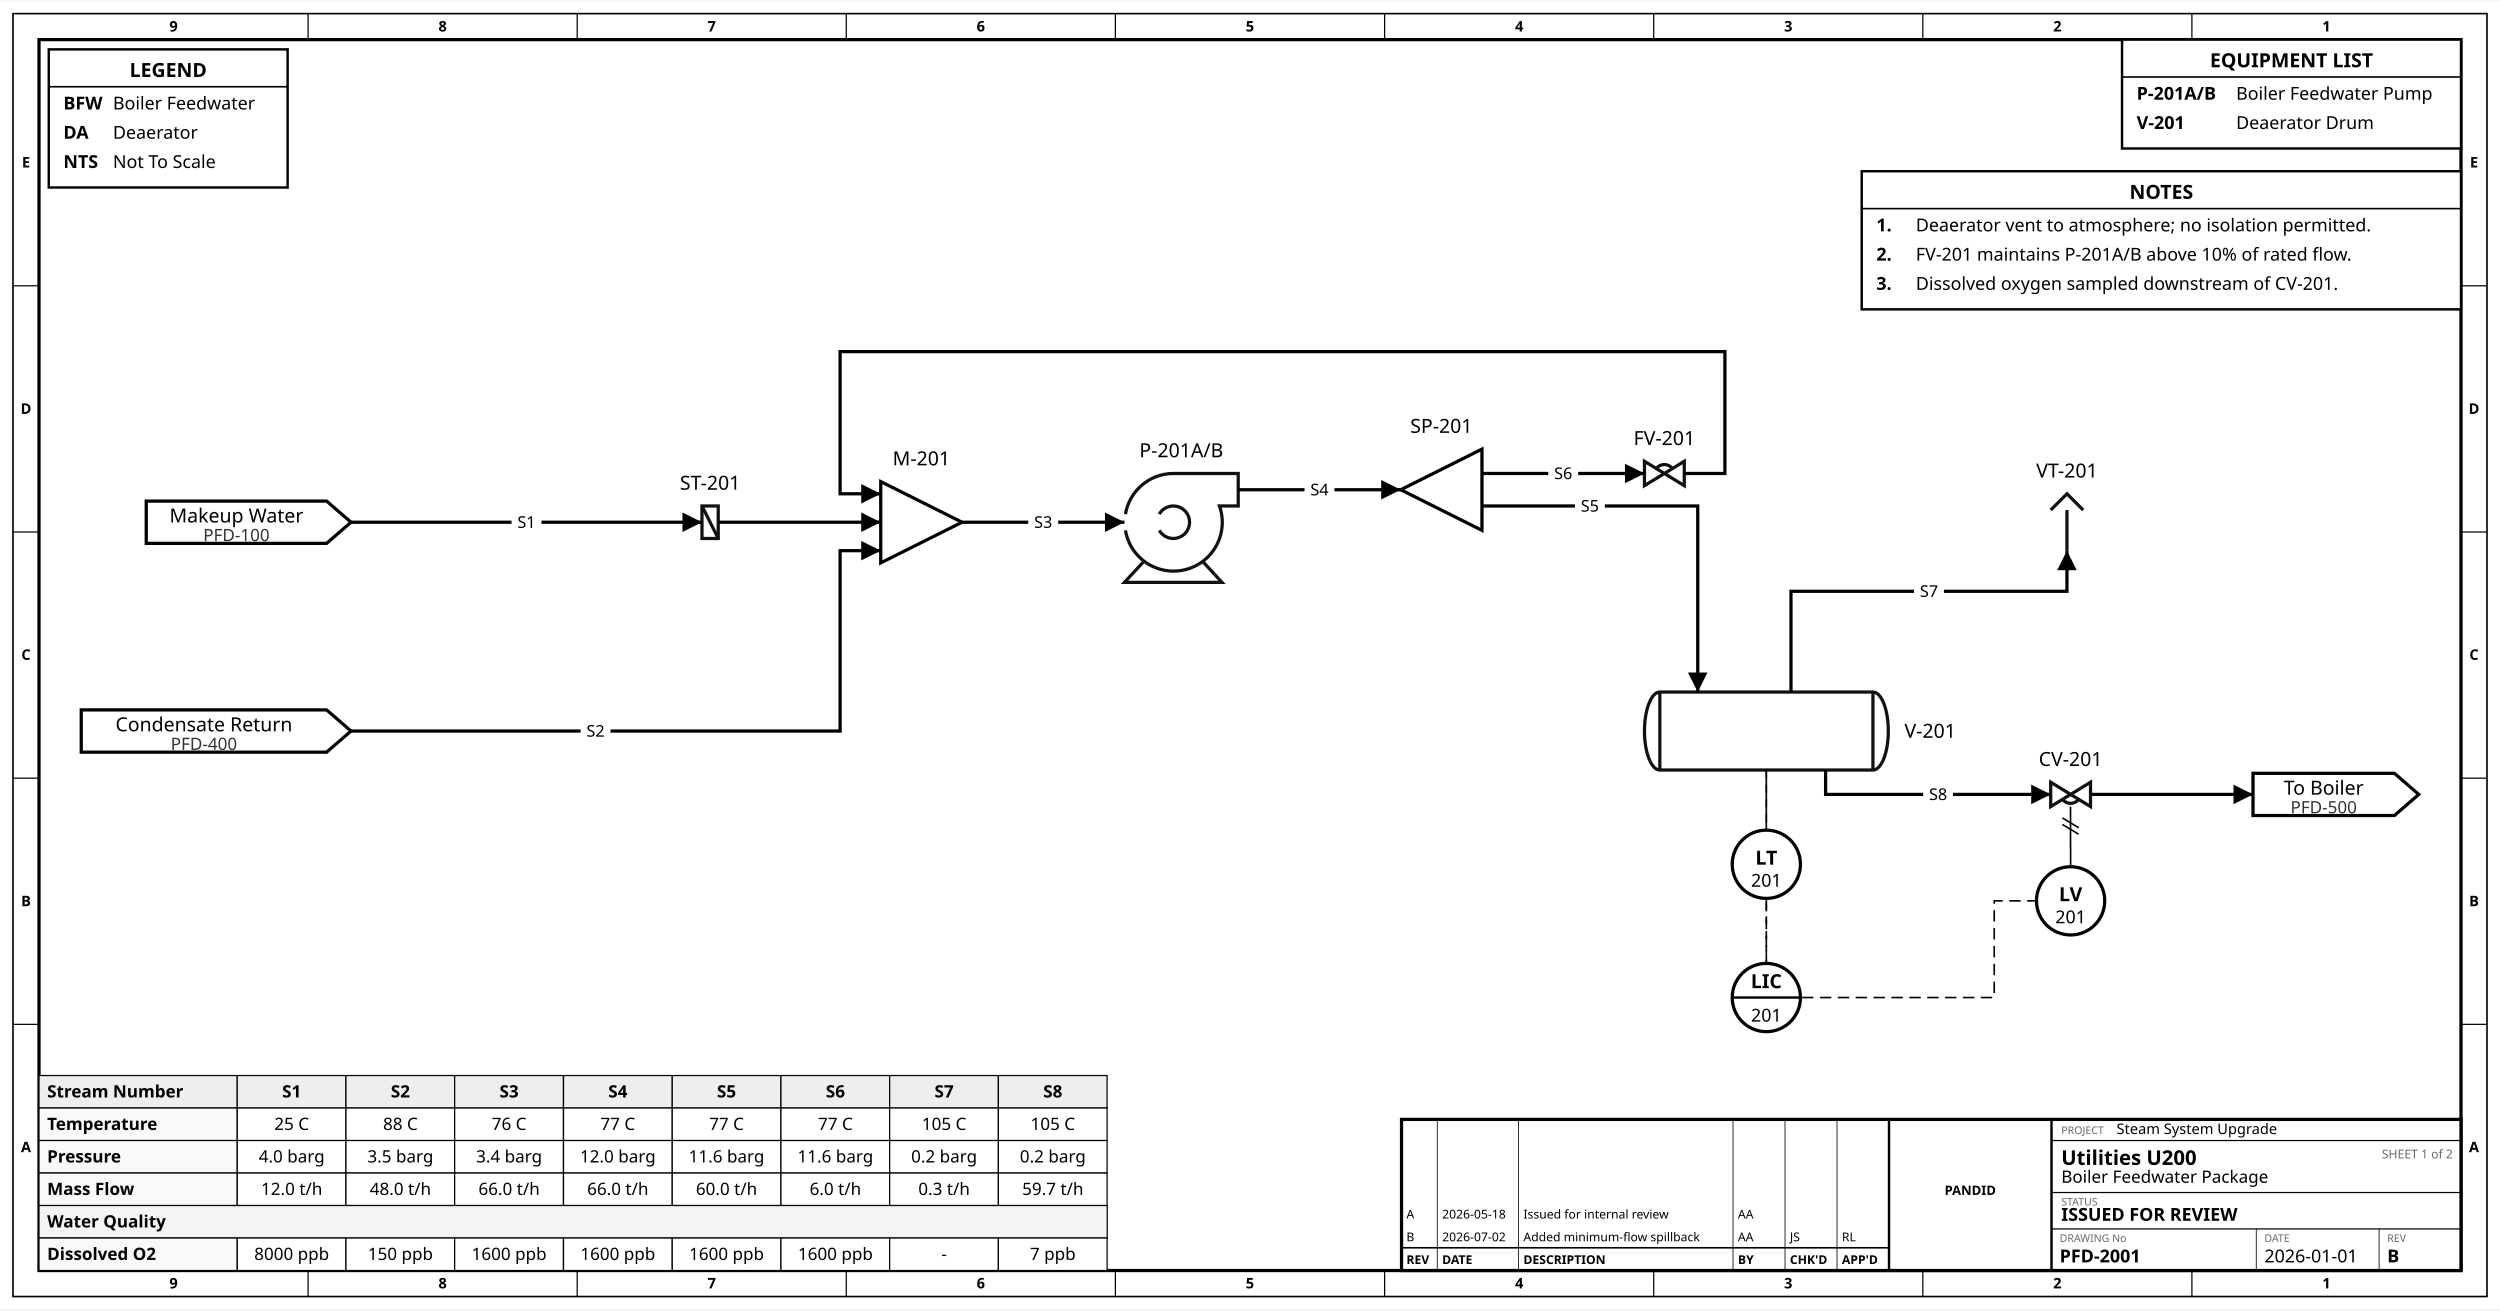
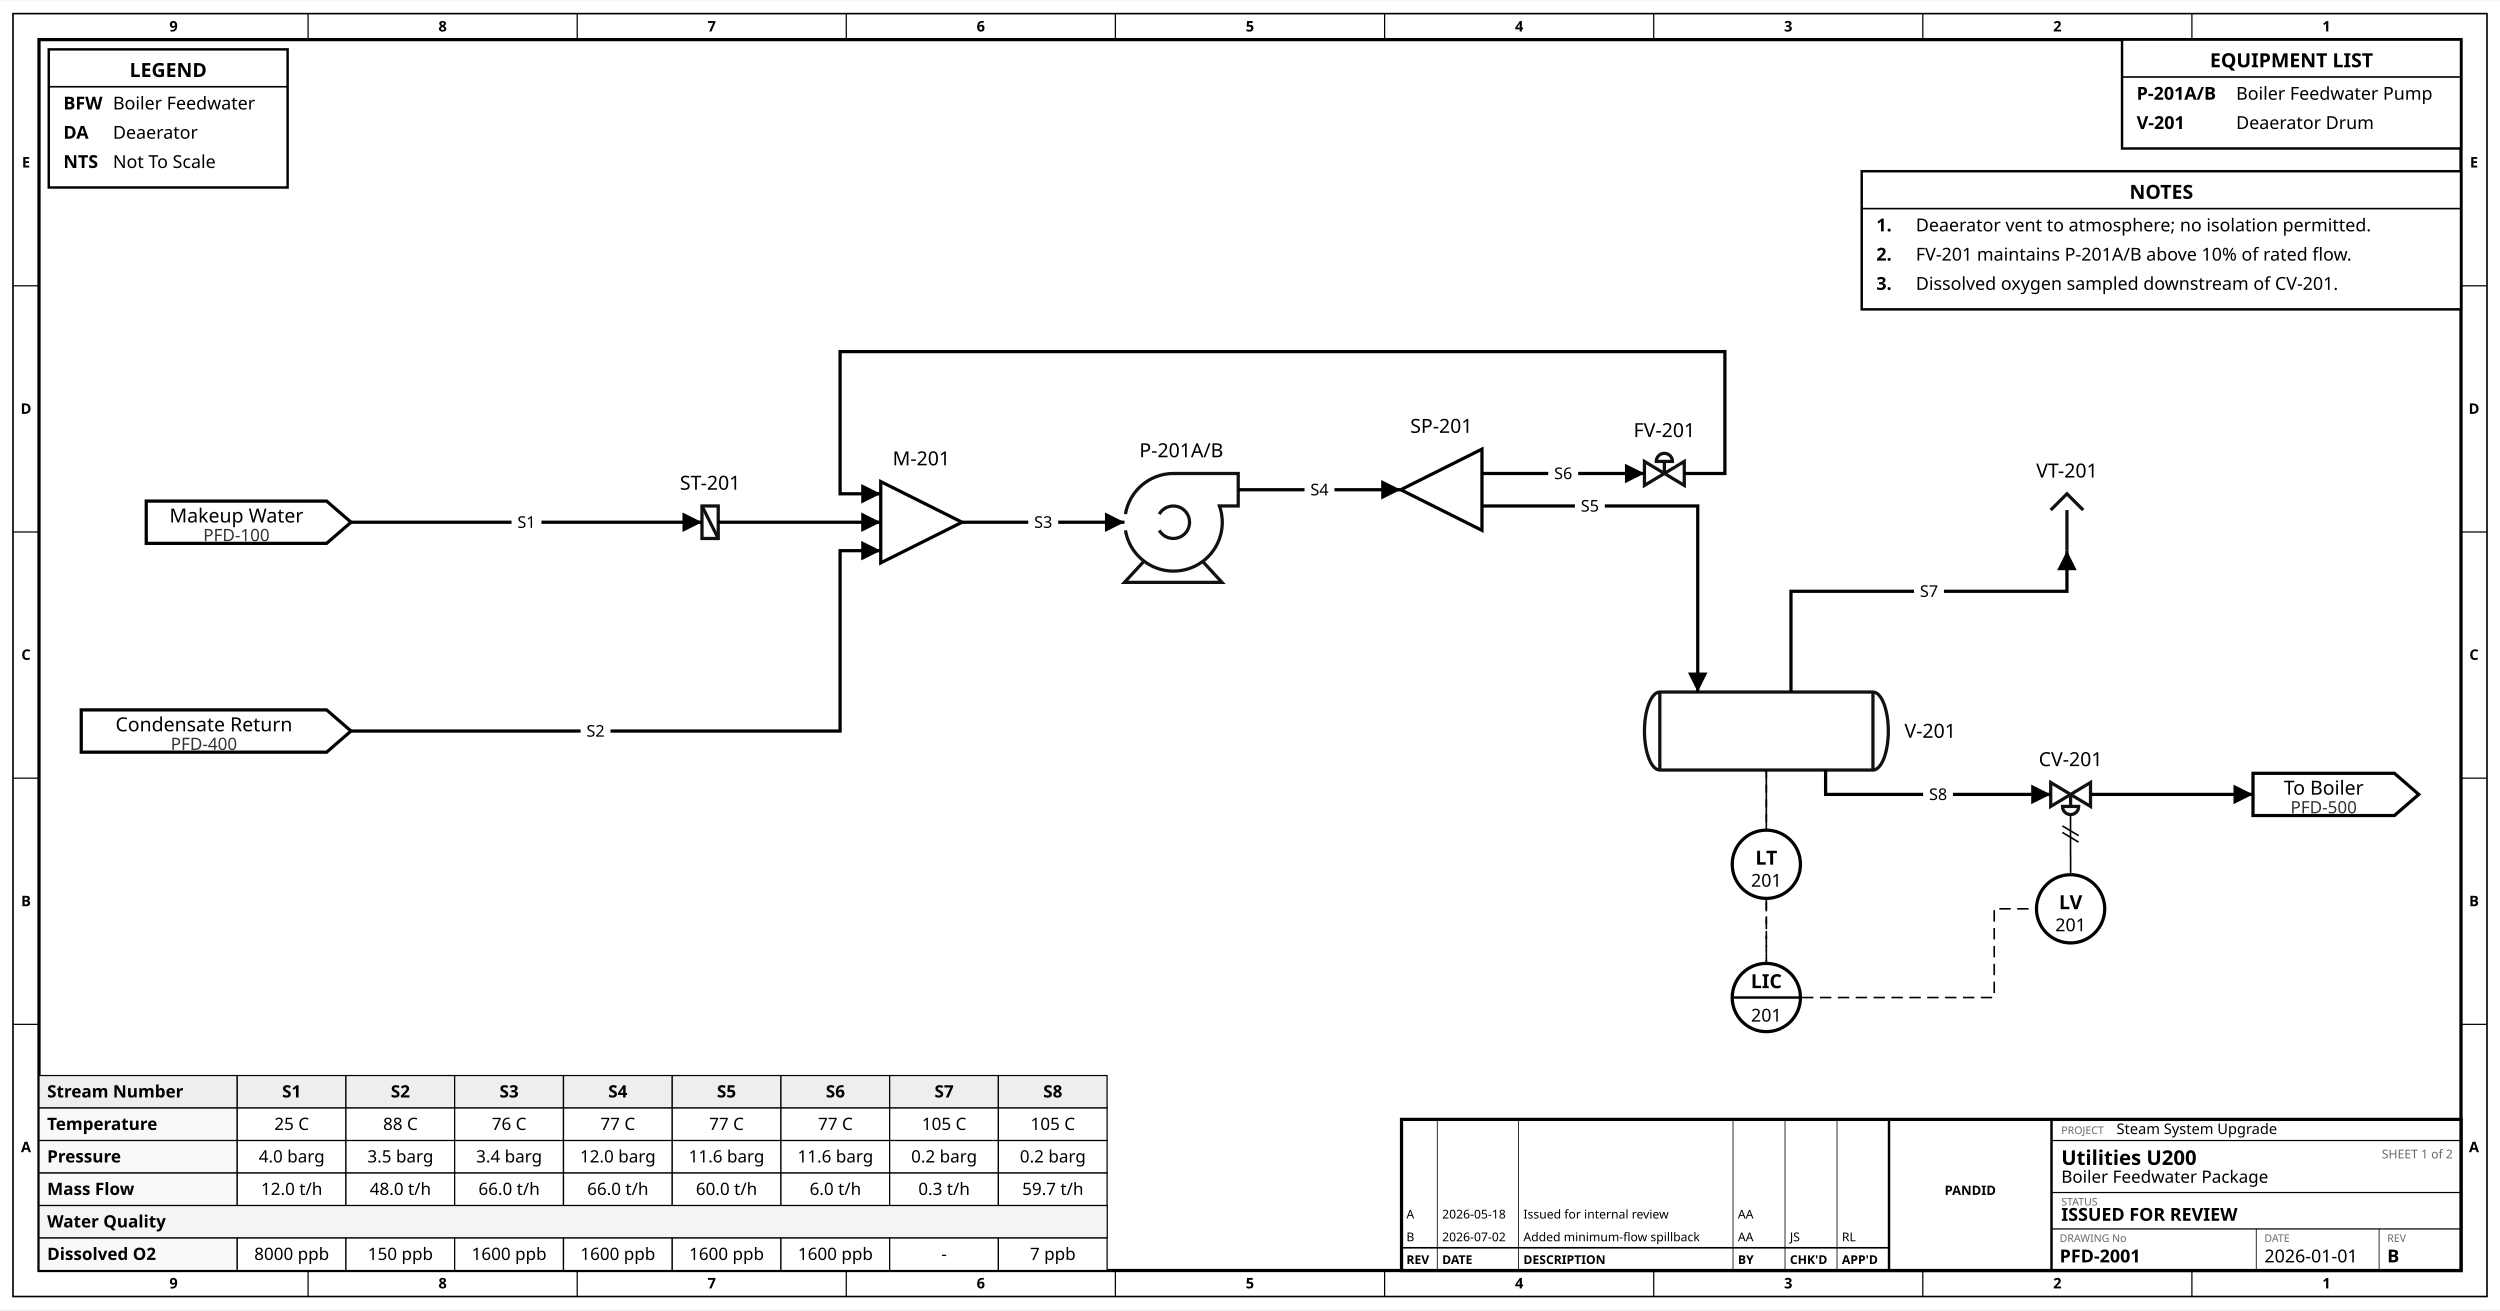
<svg xmlns="http://www.w3.org/2000/svg" width="1538" height="806" viewBox="-116.0 602.5 1538.5 805.5">
  <rect x="-116.0" y="602.5" width="1538.5" height="805.5" fill="white" />
  <rect x="-108.0" y="610.5" width="1522.5" height="789.5" fill="none" stroke="black" stroke-width="1" />
  <rect x="-92.0" y="626.5" width="1490.5" height="757.5" fill="none" stroke="black" stroke-width="2" />
  <text x="-9.2" y="621.5" font-family="sans-serif" font-size="9.0" text-anchor="middle" font-weight="bold" fill="black">9</text>
  <text x="-9.2" y="1395.0" font-family="sans-serif" font-size="9.0" text-anchor="middle" font-weight="bold" fill="black">9</text>
  <line x1="73.6" y1="610.5" x2="73.6" y2="626.5" stroke="black" stroke-width="0.75" />
  <line x1="73.6" y1="1384.0" x2="73.6" y2="1400.0" stroke="black" stroke-width="0.75" />
  <text x="156.4" y="621.5" font-family="sans-serif" font-size="9.0" text-anchor="middle" font-weight="bold" fill="black">8</text>
  <text x="156.4" y="1395.0" font-family="sans-serif" font-size="9.0" text-anchor="middle" font-weight="bold" fill="black">8</text>
  <line x1="239.2" y1="610.5" x2="239.2" y2="626.5" stroke="black" stroke-width="0.75" />
  <line x1="239.2" y1="1384.0" x2="239.2" y2="1400.0" stroke="black" stroke-width="0.75" />
  <text x="322.0" y="621.5" font-family="sans-serif" font-size="9.0" text-anchor="middle" font-weight="bold" fill="black">7</text>
  <text x="322.0" y="1395.0" font-family="sans-serif" font-size="9.0" text-anchor="middle" font-weight="bold" fill="black">7</text>
  <line x1="404.8" y1="610.5" x2="404.8" y2="626.5" stroke="black" stroke-width="0.75" />
  <line x1="404.8" y1="1384.0" x2="404.8" y2="1400.0" stroke="black" stroke-width="0.75" />
  <text x="487.6" y="621.5" font-family="sans-serif" font-size="9.0" text-anchor="middle" font-weight="bold" fill="black">6</text>
  <text x="487.6" y="1395.0" font-family="sans-serif" font-size="9.0" text-anchor="middle" font-weight="bold" fill="black">6</text>
  <line x1="570.4" y1="610.5" x2="570.4" y2="626.5" stroke="black" stroke-width="0.75" />
  <line x1="570.4" y1="1384.0" x2="570.4" y2="1400.0" stroke="black" stroke-width="0.75" />
  <text x="653.2" y="621.5" font-family="sans-serif" font-size="9.0" text-anchor="middle" font-weight="bold" fill="black">5</text>
  <text x="653.2" y="1395.0" font-family="sans-serif" font-size="9.0" text-anchor="middle" font-weight="bold" fill="black">5</text>
  <line x1="736.1" y1="610.5" x2="736.1" y2="626.5" stroke="black" stroke-width="0.75" />
  <line x1="736.1" y1="1384.0" x2="736.1" y2="1400.0" stroke="black" stroke-width="0.75" />
  <text x="818.9" y="621.5" font-family="sans-serif" font-size="9.0" text-anchor="middle" font-weight="bold" fill="black">4</text>
  <text x="818.9" y="1395.0" font-family="sans-serif" font-size="9.0" text-anchor="middle" font-weight="bold" fill="black">4</text>
  <line x1="901.7" y1="610.5" x2="901.7" y2="626.5" stroke="black" stroke-width="0.75" />
  <line x1="901.7" y1="1384.0" x2="901.7" y2="1400.0" stroke="black" stroke-width="0.75" />
  <text x="984.5" y="621.5" font-family="sans-serif" font-size="9.0" text-anchor="middle" font-weight="bold" fill="black">3</text>
  <text x="984.5" y="1395.0" font-family="sans-serif" font-size="9.0" text-anchor="middle" font-weight="bold" fill="black">3</text>
  <line x1="1067.3" y1="610.5" x2="1067.3" y2="626.5" stroke="black" stroke-width="0.75" />
  <line x1="1067.3" y1="1384.0" x2="1067.3" y2="1400.0" stroke="black" stroke-width="0.75" />
  <text x="1150.1" y="621.5" font-family="sans-serif" font-size="9.0" text-anchor="middle" font-weight="bold" fill="black">2</text>
  <text x="1150.1" y="1395.0" font-family="sans-serif" font-size="9.0" text-anchor="middle" font-weight="bold" fill="black">2</text>
  <line x1="1232.9" y1="610.5" x2="1232.9" y2="626.5" stroke="black" stroke-width="0.75" />
  <line x1="1232.9" y1="1384.0" x2="1232.9" y2="1400.0" stroke="black" stroke-width="0.75" />
  <text x="1315.7" y="621.5" font-family="sans-serif" font-size="9.0" text-anchor="middle" font-weight="bold" fill="black">1</text>
  <text x="1315.7" y="1395.0" font-family="sans-serif" font-size="9.0" text-anchor="middle" font-weight="bold" fill="black">1</text>
  <text x="-100.0" y="705.2" font-family="sans-serif" font-size="9.0" text-anchor="middle" font-weight="bold" fill="black">E</text>
  <text x="1406.5" y="705.2" font-family="sans-serif" font-size="9.0" text-anchor="middle" font-weight="bold" fill="black">E</text>
  <line x1="-108.0" y1="778.0" x2="-92.0" y2="778.0" stroke="black" stroke-width="0.75" />
  <line x1="1398.5" y1="778.0" x2="1414.5" y2="778.0" stroke="black" stroke-width="0.75" />
  <text x="-100.0" y="856.8" font-family="sans-serif" font-size="9.0" text-anchor="middle" font-weight="bold" fill="black">D</text>
  <text x="1406.5" y="856.8" font-family="sans-serif" font-size="9.0" text-anchor="middle" font-weight="bold" fill="black">D</text>
  <line x1="-108.0" y1="929.5" x2="-92.0" y2="929.5" stroke="black" stroke-width="0.75" />
  <line x1="1398.5" y1="929.5" x2="1414.5" y2="929.5" stroke="black" stroke-width="0.75" />
  <text x="-100.0" y="1008.2" font-family="sans-serif" font-size="9.0" text-anchor="middle" font-weight="bold" fill="black">C</text>
  <text x="1406.5" y="1008.2" font-family="sans-serif" font-size="9.0" text-anchor="middle" font-weight="bold" fill="black">C</text>
  <line x1="-108.0" y1="1081.0" x2="-92.0" y2="1081.0" stroke="black" stroke-width="0.75" />
  <line x1="1398.5" y1="1081.0" x2="1414.5" y2="1081.0" stroke="black" stroke-width="0.75" />
  <text x="-100.0" y="1159.8" font-family="sans-serif" font-size="9.0" text-anchor="middle" font-weight="bold" fill="black">B</text>
  <text x="1406.5" y="1159.8" font-family="sans-serif" font-size="9.0" text-anchor="middle" font-weight="bold" fill="black">B</text>
  <line x1="-108.0" y1="1232.5" x2="-92.0" y2="1232.5" stroke="black" stroke-width="0.75" />
  <line x1="1398.5" y1="1232.5" x2="1414.5" y2="1232.5" stroke="black" stroke-width="0.75" />
  <text x="-100.0" y="1311.2" font-family="sans-serif" font-size="9.0" text-anchor="middle" font-weight="bold" fill="black">A</text>
  <text x="1406.5" y="1311.2" font-family="sans-serif" font-size="9.0" text-anchor="middle" font-weight="bold" fill="black">A</text>
  <rect x="-86.0" y="632.5" width="147.0" height="85.0" fill="white" stroke="black" stroke-width="1.5" />
  <text x="-12.5" y="649.5" font-family="sans-serif" font-size="12.0" text-anchor="middle" font-weight="bold" fill="black">LEGEND</text>
  <line x1="-86.0" y1="655.5" x2="61.0" y2="655.5" stroke="black" stroke-width="1" />
  <text x="-77.0" y="669.5" font-family="sans-serif" font-size="11.0" text-anchor="start" font-weight="bold" fill="black">BFW</text>
  <text x="-46.5" y="669.5" font-family="sans-serif" font-size="11.0" text-anchor="start" fill="black">Boiler Feedwater</text>
  <text x="-77.0" y="687.5" font-family="sans-serif" font-size="11.0" text-anchor="start" font-weight="bold" fill="black">DA</text>
  <text x="-46.5" y="687.5" font-family="sans-serif" font-size="11.0" text-anchor="start" fill="black">Deaerator</text>
  <text x="-77.0" y="705.5" font-family="sans-serif" font-size="11.0" text-anchor="start" font-weight="bold" fill="black">NTS</text>
  <text x="-46.5" y="705.5" font-family="sans-serif" font-size="11.0" text-anchor="start" fill="black">Not To Scale</text>
  <rect x="1189.9" y="626.5" width="208.6" height="67.0" fill="white" stroke="black" stroke-width="1.5" />
  <text x="1294.2" y="643.5" font-family="sans-serif" font-size="12.0" text-anchor="middle" font-weight="bold" fill="black">EQUIPMENT LIST</text>
  <line x1="1189.9" y1="649.5" x2="1398.5" y2="649.5" stroke="black" stroke-width="1" />
  <text x="1198.9" y="663.5" font-family="sans-serif" font-size="11.0" text-anchor="start" font-weight="bold" fill="black">P-201A/B</text>
  <text x="1260.1" y="663.5" font-family="sans-serif" font-size="11.0" text-anchor="start" fill="black">Boiler Feedwater Pump</text>
  <text x="1198.9" y="681.5" font-family="sans-serif" font-size="11.0" text-anchor="start" font-weight="bold" fill="black">V-201</text>
  <text x="1260.1" y="681.5" font-family="sans-serif" font-size="11.0" text-anchor="start" fill="black">Deaerator Drum</text>
  <rect x="1029.7" y="707.5" width="368.8" height="85.0" fill="white" stroke="black" stroke-width="1.5" />
  <text x="1214.1" y="724.5" font-family="sans-serif" font-size="12.0" text-anchor="middle" font-weight="bold" fill="black">NOTES</text>
  <line x1="1029.7" y1="730.5" x2="1398.5" y2="730.5" stroke="black" stroke-width="1" />
  <text x="1038.7" y="744.5" font-family="sans-serif" font-size="11.0" text-anchor="start" font-weight="bold" fill="black">1.</text>
  <text x="1063.0" y="744.5" font-family="sans-serif" font-size="11.0" text-anchor="start" fill="black">Deaerator vent to atmosphere; no isolation permitted.</text>
  <text x="1038.7" y="762.5" font-family="sans-serif" font-size="11.0" text-anchor="start" font-weight="bold" fill="black">2.</text>
  <text x="1063.0" y="762.5" font-family="sans-serif" font-size="11.0" text-anchor="start" fill="black">FV-201 maintains P-201A/B above 10% of rated flow.</text>
  <text x="1038.7" y="780.5" font-family="sans-serif" font-size="11.0" text-anchor="start" font-weight="bold" fill="black">3.</text>
  <text x="1063.0" y="780.5" font-family="sans-serif" font-size="11.0" text-anchor="start" fill="black">Dissolved oxygen sampled downstream of CV-201.</text>
  <g id="stream_table">
    <rect x="-92.0" y="1264.0" width="122.0" height="20.0" fill="#eee" stroke="black" stroke-width="0.75" />
    <text x="-87.0" y="1277.5" font-family="sans-serif" font-size="10.5" font-weight="bold" text-anchor="start">Stream Number</text>
    <rect x="30.0" y="1264.0" width="66.9" height="20.0" fill="#eee" stroke="black" stroke-width="0.75" />
    <text x="63.5" y="1277.5" font-family="sans-serif" font-size="10.5" font-weight="bold" text-anchor="middle">S1</text>
    <rect x="96.9" y="1264.0" width="66.9" height="20.0" fill="#eee" stroke="black" stroke-width="0.75" />
    <text x="130.4" y="1277.5" font-family="sans-serif" font-size="10.5" font-weight="bold" text-anchor="middle">S2</text>
    <rect x="163.8" y="1264.0" width="66.9" height="20.0" fill="#eee" stroke="black" stroke-width="0.75" />
    <text x="197.3" y="1277.5" font-family="sans-serif" font-size="10.5" font-weight="bold" text-anchor="middle">S3</text>
    <rect x="230.8" y="1264.0" width="66.9" height="20.0" fill="#eee" stroke="black" stroke-width="0.75" />
    <text x="264.2" y="1277.5" font-family="sans-serif" font-size="10.5" font-weight="bold" text-anchor="middle">S4</text>
    <rect x="297.7" y="1264.0" width="66.9" height="20.0" fill="#eee" stroke="black" stroke-width="0.75" />
    <text x="331.1" y="1277.5" font-family="sans-serif" font-size="10.5" font-weight="bold" text-anchor="middle">S5</text>
    <rect x="364.6" y="1264.0" width="66.9" height="20.0" fill="#eee" stroke="black" stroke-width="0.75" />
    <text x="398.1" y="1277.5" font-family="sans-serif" font-size="10.5" font-weight="bold" text-anchor="middle">S6</text>
    <rect x="431.5" y="1264.0" width="66.9" height="20.0" fill="#eee" stroke="black" stroke-width="0.75" />
    <text x="465.0" y="1277.5" font-family="sans-serif" font-size="10.5" font-weight="bold" text-anchor="middle">S7</text>
    <rect x="498.4" y="1264.0" width="66.9" height="20.0" fill="#eee" stroke="black" stroke-width="0.75" />
    <text x="531.9" y="1277.5" font-family="sans-serif" font-size="10.5" font-weight="bold" text-anchor="middle">S8</text>
    <rect x="-92.0" y="1284.0" width="122.0" height="20.0" fill="#f9f9f9" stroke="black" stroke-width="0.75" />
    <text x="-87.0" y="1297.5" font-family="sans-serif" font-size="10.5" font-weight="bold" text-anchor="start">Temperature</text>
    <rect x="30.0" y="1284.0" width="66.9" height="20.0" fill="white" stroke="black" stroke-width="0.75" />
    <text x="63.5" y="1297.5" font-family="sans-serif" font-size="10.5" text-anchor="middle">25 C</text>
    <rect x="96.9" y="1284.0" width="66.9" height="20.0" fill="white" stroke="black" stroke-width="0.75" />
    <text x="130.4" y="1297.5" font-family="sans-serif" font-size="10.5" text-anchor="middle">88 C</text>
    <rect x="163.8" y="1284.0" width="66.9" height="20.0" fill="white" stroke="black" stroke-width="0.75" />
    <text x="197.3" y="1297.5" font-family="sans-serif" font-size="10.5" text-anchor="middle">76 C</text>
    <rect x="230.8" y="1284.0" width="66.9" height="20.0" fill="white" stroke="black" stroke-width="0.75" />
    <text x="264.2" y="1297.5" font-family="sans-serif" font-size="10.5" text-anchor="middle">77 C</text>
    <rect x="297.7" y="1284.0" width="66.9" height="20.0" fill="white" stroke="black" stroke-width="0.75" />
    <text x="331.1" y="1297.5" font-family="sans-serif" font-size="10.5" text-anchor="middle">77 C</text>
    <rect x="364.6" y="1284.0" width="66.9" height="20.0" fill="white" stroke="black" stroke-width="0.75" />
    <text x="398.1" y="1297.5" font-family="sans-serif" font-size="10.5" text-anchor="middle">77 C</text>
    <rect x="431.5" y="1284.0" width="66.9" height="20.0" fill="white" stroke="black" stroke-width="0.75" />
    <text x="465.0" y="1297.5" font-family="sans-serif" font-size="10.5" text-anchor="middle">105 C</text>
    <rect x="498.4" y="1284.0" width="66.9" height="20.0" fill="white" stroke="black" stroke-width="0.75" />
    <text x="531.9" y="1297.5" font-family="sans-serif" font-size="10.5" text-anchor="middle">105 C</text>
    <rect x="-92.0" y="1304.0" width="122.0" height="20.0" fill="#f9f9f9" stroke="black" stroke-width="0.75" />
    <text x="-87.0" y="1317.5" font-family="sans-serif" font-size="10.5" font-weight="bold" text-anchor="start">Pressure</text>
    <rect x="30.0" y="1304.0" width="66.9" height="20.0" fill="white" stroke="black" stroke-width="0.75" />
    <text x="63.5" y="1317.5" font-family="sans-serif" font-size="10.5" text-anchor="middle">4.0 barg</text>
    <rect x="96.9" y="1304.0" width="66.9" height="20.0" fill="white" stroke="black" stroke-width="0.75" />
    <text x="130.4" y="1317.5" font-family="sans-serif" font-size="10.5" text-anchor="middle">3.5 barg</text>
    <rect x="163.8" y="1304.0" width="66.9" height="20.0" fill="white" stroke="black" stroke-width="0.75" />
    <text x="197.3" y="1317.5" font-family="sans-serif" font-size="10.5" text-anchor="middle">3.4 barg</text>
    <rect x="230.8" y="1304.0" width="66.9" height="20.0" fill="white" stroke="black" stroke-width="0.75" />
    <text x="264.2" y="1317.5" font-family="sans-serif" font-size="10.5" text-anchor="middle">12.0 barg</text>
    <rect x="297.7" y="1304.0" width="66.9" height="20.0" fill="white" stroke="black" stroke-width="0.75" />
    <text x="331.1" y="1317.5" font-family="sans-serif" font-size="10.5" text-anchor="middle">11.6 barg</text>
    <rect x="364.6" y="1304.0" width="66.9" height="20.0" fill="white" stroke="black" stroke-width="0.75" />
    <text x="398.1" y="1317.5" font-family="sans-serif" font-size="10.5" text-anchor="middle">11.6 barg</text>
    <rect x="431.5" y="1304.0" width="66.9" height="20.0" fill="white" stroke="black" stroke-width="0.75" />
    <text x="465.0" y="1317.5" font-family="sans-serif" font-size="10.5" text-anchor="middle">0.2 barg</text>
    <rect x="498.4" y="1304.0" width="66.9" height="20.0" fill="white" stroke="black" stroke-width="0.75" />
    <text x="531.9" y="1317.5" font-family="sans-serif" font-size="10.5" text-anchor="middle">0.2 barg</text>
    <rect x="-92.0" y="1324.0" width="122.0" height="20.0" fill="#f9f9f9" stroke="black" stroke-width="0.75" />
    <text x="-87.0" y="1337.5" font-family="sans-serif" font-size="10.5" font-weight="bold" text-anchor="start">Mass Flow</text>
    <rect x="30.0" y="1324.0" width="66.9" height="20.0" fill="white" stroke="black" stroke-width="0.75" />
    <text x="63.5" y="1337.5" font-family="sans-serif" font-size="10.5" text-anchor="middle">12.0 t/h</text>
    <rect x="96.9" y="1324.0" width="66.9" height="20.0" fill="white" stroke="black" stroke-width="0.75" />
    <text x="130.4" y="1337.5" font-family="sans-serif" font-size="10.5" text-anchor="middle">48.0 t/h</text>
    <rect x="163.8" y="1324.0" width="66.9" height="20.0" fill="white" stroke="black" stroke-width="0.75" />
    <text x="197.3" y="1337.5" font-family="sans-serif" font-size="10.5" text-anchor="middle">66.0 t/h</text>
    <rect x="230.8" y="1324.0" width="66.9" height="20.0" fill="white" stroke="black" stroke-width="0.75" />
    <text x="264.2" y="1337.5" font-family="sans-serif" font-size="10.5" text-anchor="middle">66.0 t/h</text>
    <rect x="297.7" y="1324.0" width="66.9" height="20.0" fill="white" stroke="black" stroke-width="0.75" />
    <text x="331.1" y="1337.5" font-family="sans-serif" font-size="10.5" text-anchor="middle">60.0 t/h</text>
    <rect x="364.6" y="1324.0" width="66.9" height="20.0" fill="white" stroke="black" stroke-width="0.75" />
    <text x="398.1" y="1337.5" font-family="sans-serif" font-size="10.5" text-anchor="middle">6.0 t/h</text>
    <rect x="431.5" y="1324.0" width="66.9" height="20.0" fill="white" stroke="black" stroke-width="0.75" />
    <text x="465.0" y="1337.5" font-family="sans-serif" font-size="10.5" text-anchor="middle">0.3 t/h</text>
    <rect x="498.4" y="1324.0" width="66.9" height="20.0" fill="white" stroke="black" stroke-width="0.75" />
    <text x="531.9" y="1337.5" font-family="sans-serif" font-size="10.5" text-anchor="middle">59.7 t/h</text>
    <rect x="-92.0" y="1344.0" width="657.4" height="20.0" fill="#f4f4f4" stroke="black" stroke-width="0.75" />
    <text x="-87.0" y="1357.5" font-family="sans-serif" font-size="10.5" font-weight="bold" text-anchor="start">Water Quality</text>
    <rect x="-92.0" y="1364.0" width="122.0" height="20.0" fill="#f9f9f9" stroke="black" stroke-width="0.75" />
    <text x="-87.0" y="1377.5" font-family="sans-serif" font-size="10.5" font-weight="bold" text-anchor="start">Dissolved O2</text>
    <rect x="30.0" y="1364.0" width="66.9" height="20.0" fill="white" stroke="black" stroke-width="0.75" />
    <text x="63.5" y="1377.5" font-family="sans-serif" font-size="10.5" text-anchor="middle">8000 ppb</text>
    <rect x="96.9" y="1364.0" width="66.9" height="20.0" fill="white" stroke="black" stroke-width="0.75" />
    <text x="130.4" y="1377.5" font-family="sans-serif" font-size="10.5" text-anchor="middle">150 ppb</text>
    <rect x="163.8" y="1364.0" width="66.9" height="20.0" fill="white" stroke="black" stroke-width="0.75" />
    <text x="197.3" y="1377.5" font-family="sans-serif" font-size="10.5" text-anchor="middle">1600 ppb</text>
    <rect x="230.8" y="1364.0" width="66.9" height="20.0" fill="white" stroke="black" stroke-width="0.75" />
    <text x="264.2" y="1377.5" font-family="sans-serif" font-size="10.5" text-anchor="middle">1600 ppb</text>
    <rect x="297.7" y="1364.0" width="66.9" height="20.0" fill="white" stroke="black" stroke-width="0.75" />
    <text x="331.1" y="1377.5" font-family="sans-serif" font-size="10.5" text-anchor="middle">1600 ppb</text>
    <rect x="364.6" y="1364.0" width="66.9" height="20.0" fill="white" stroke="black" stroke-width="0.75" />
    <text x="398.1" y="1377.5" font-family="sans-serif" font-size="10.5" text-anchor="middle">1600 ppb</text>
    <rect x="431.5" y="1364.0" width="66.9" height="20.0" fill="white" stroke="black" stroke-width="0.75" />
    <text x="465.0" y="1377.5" font-family="sans-serif" font-size="10.5" text-anchor="middle">-</text>
    <rect x="498.4" y="1364.0" width="66.9" height="20.0" fill="white" stroke="black" stroke-width="0.75" />
    <text x="531.9" y="1377.5" font-family="sans-serif" font-size="10.5" text-anchor="middle">7 ppb</text>
  </g>
  <rect x="746.5" y="1291.0" width="652.0" height="93.0" fill="white" stroke="black" stroke-width="2" />
  <line x1="1046.5" y1="1291.0" x2="1046.5" y2="1384.0" stroke="black" stroke-width="1.5" />
  <line x1="1146.5" y1="1291.0" x2="1146.5" y2="1384.0" stroke="black" stroke-width="1.5" />
  <line x1="746.5" y1="1370.0" x2="1046.5" y2="1370.0" stroke="black" stroke-width="1" />
  <line x1="768.5" y1="1291.0" x2="768.5" y2="1384.0" stroke="black" stroke-width="0.5" />
  <line x1="818.5" y1="1291.0" x2="818.5" y2="1384.0" stroke="black" stroke-width="0.5" />
  <line x1="950.5" y1="1291.0" x2="950.5" y2="1384.0" stroke="black" stroke-width="0.5" />
  <line x1="982.5" y1="1291.0" x2="982.5" y2="1384.0" stroke="black" stroke-width="0.5" />
  <line x1="1014.5" y1="1291.0" x2="1014.5" y2="1384.0" stroke="black" stroke-width="0.5" />
  <text x="749.5" y="1380.0" font-family="sans-serif" font-size="7.5" text-anchor="start" font-weight="bold" fill="black">REV</text>
  <text x="771.5" y="1380.0" font-family="sans-serif" font-size="7.5" text-anchor="start" font-weight="bold" fill="black">DATE</text>
  <text x="821.5" y="1380.0" font-family="sans-serif" font-size="7.5" text-anchor="start" font-weight="bold" fill="black">DESCRIPTION</text>
  <text x="953.5" y="1380.0" font-family="sans-serif" font-size="7.5" text-anchor="start" font-weight="bold" fill="black">BY</text>
  <text x="985.5" y="1380.0" font-family="sans-serif" font-size="7.5" text-anchor="start" font-weight="bold" fill="black">CHK'D</text>
  <text x="1017.5" y="1380.0" font-family="sans-serif" font-size="7.5" text-anchor="start" font-weight="bold" fill="black">APP'D</text>
  <text x="749.5" y="1366.0" font-family="sans-serif" font-size="7.5" text-anchor="start" fill="black">B</text>
  <text x="771.5" y="1366.0" font-family="sans-serif" font-size="7.5" text-anchor="start" fill="black">2026-07-02</text>
  <text x="821.5" y="1366.0" font-family="sans-serif" font-size="7.5" text-anchor="start" fill="black">Added minimum-flow spillback</text>
  <text x="953.5" y="1366.0" font-family="sans-serif" font-size="7.5" text-anchor="start" fill="black">AA</text>
  <text x="985.5" y="1366.0" font-family="sans-serif" font-size="7.5" text-anchor="start" fill="black">JS</text>
  <text x="1017.5" y="1366.0" font-family="sans-serif" font-size="7.5" text-anchor="start" fill="black">RL</text>
  <text x="749.5" y="1352.0" font-family="sans-serif" font-size="7.5" text-anchor="start" fill="black">A</text>
  <text x="771.5" y="1352.0" font-family="sans-serif" font-size="7.5" text-anchor="start" fill="black">2026-05-18</text>
  <text x="821.5" y="1352.0" font-family="sans-serif" font-size="7.5" text-anchor="start" fill="black">Issued for internal review</text>
  <text x="953.5" y="1352.0" font-family="sans-serif" font-size="7.5" text-anchor="start" fill="black">AA</text>
  <text x="985.5" y="1352.0" font-family="sans-serif" font-size="7.5" text-anchor="start" fill="black" />
  <text x="1017.5" y="1352.0" font-family="sans-serif" font-size="7.5" text-anchor="start" fill="black" />
  <text x="1096.5" y="1337.5" font-family="sans-serif" font-size="8.0" text-anchor="middle" font-weight="bold" fill="black">PANDID</text>
  <text x="1152.5" y="1300.0" font-family="sans-serif" font-size="6.5" text-anchor="start" fill="#666">PROJECT</text>
  <text x="1186.5" y="1300.0" font-family="sans-serif" font-size="9.0" text-anchor="start" fill="black">Steam System Upgrade</text>
  <line x1="1146.5" y1="1304.0" x2="1398.5" y2="1304.0" stroke="black" stroke-width="0.75" />
  <line x1="1146.5" y1="1336.0" x2="1398.5" y2="1336.0" stroke="black" stroke-width="0.75" />
  <line x1="1146.5" y1="1358.4" x2="1398.5" y2="1358.4" stroke="black" stroke-width="0.75" />
  <text x="1152.5" y="1319.0" font-family="sans-serif" font-size="12.5" text-anchor="start" font-weight="bold" fill="black">Utilities U200</text>
  <text x="1152.5" y="1330.0" font-family="sans-serif" font-size="10.5" text-anchor="start" fill="black">Boiler Feedwater Package</text>
  <text x="1393.5" y="1315.0" font-family="sans-serif" font-size="7.5" text-anchor="end" fill="#666">SHEET 1 of 2</text>
  <text x="1152.5" y="1344.0" font-family="sans-serif" font-size="6.5" text-anchor="start" fill="#666">STATUS</text>
  <text x="1152.5" y="1353.4" font-family="sans-serif" font-size="11.0" text-anchor="start" font-weight="bold" fill="black">ISSUED FOR REVIEW</text>
  <text x="1151.5" y="1366.4" font-family="sans-serif" font-size="6.5" text-anchor="start" fill="#666">DRAWING No</text>
  <text x="1151.5" y="1379.0" font-family="sans-serif" font-size="11.0" text-anchor="start" font-weight="bold" fill="black">PFD-2001</text>
  <line x1="1272.5" y1="1358.4" x2="1272.5" y2="1384.0" stroke="black" stroke-width="0.5" />
  <text x="1277.5" y="1366.4" font-family="sans-serif" font-size="6.5" text-anchor="start" fill="#666">DATE</text>
  <text x="1277.5" y="1379.0" font-family="sans-serif" font-size="11.0" text-anchor="start" fill="black">2026-01-01</text>
  <line x1="1348.1" y1="1358.4" x2="1348.1" y2="1384.0" stroke="black" stroke-width="0.5" />
  <text x="1353.1" y="1366.4" font-family="sans-serif" font-size="6.5" text-anchor="start" fill="#666">REV</text>
  <text x="1353.1" y="1379.0" font-family="sans-serif" font-size="11.0" text-anchor="start" font-weight="bold" fill="black">B</text>
  <defs>
    <marker id="arrow_black" viewBox="0 0 10 10" refX="10" refY="5" markerWidth="12" markerHeight="12" markerUnits="userSpaceOnUse" orient="auto-start-reverse">
      <path d="M 0 0 L 10 5 L 0 10 z" fill="black" />
    </marker>
    <symbol id="sym_fitting_strainer" viewBox="0 0 10.0 20.0" overflow="visible">
      <g transform="scale(0.25)">
        <rect x="0.0" y="0.0" width="40.0" height="80.0" fill="none" stroke="#111" stroke-width="8.0" />
        <path d="M 0.0 0.0 L 40.0 80.0" fill="none" stroke="#111" stroke-width="8.0" />
      </g>
    </symbol>
    <symbol id="sym_instrument" viewBox="0 0 44.0 44.0" overflow="visible">
      <circle cx="22" cy="22" r="21" fill="white" stroke="black" stroke-width="2" />
    </symbol>
    <symbol id="sym_instrument_panel" viewBox="0 0 44.0 44.0" overflow="visible">
      <circle cx="22" cy="22" r="21" fill="white" stroke="black" stroke-width="2" />
      <line x1="1" y1="22" x2="43" y2="22" stroke="black" stroke-width="1.5" />
    </symbol>
    <symbol id="sym_mixer" viewBox="0 0 50.0 50.0" overflow="visible">
      <polygon points="0,0 50,25 0,50" fill="none" stroke="black" stroke-width="2" />
    </symbol>
    <symbol id="sym_pump" viewBox="0 0 70.0 67.0" overflow="visible">
      <path d="M 12.0 54.0 L 0.0 67.0 L 60.0 67.0 L 48.0 54.0" fill="none" stroke="#111" stroke-width="2.0" />
      <path d="M 0.6 25.0 A 30.0 30.0 0.0 0 1 30.0 0.0 L 70.0 0.0 L 70.0 20.0 L 58.45 20.0 A 30.0 30.0 0.0 0 1 51.859 50.83 A 30.0 30.0 0.0 0 1 21.341 58.742 A 30.0 30.0 0.0 0 1 0.6 35.0" fill="none" stroke="#111" stroke-width="2.0" />
      <path d="M 21.4 25.0 A 10.0 10.0 0.0 1 1 21.4 35.0" fill="none" stroke="#111" stroke-width="2.0" />
    </symbol>
    <symbol id="sym_splitter" viewBox="0 0 50.0 50.0" overflow="visible">
      <polygon points="0,25 50,0 50,50" fill="none" stroke="black" stroke-width="2" />
    </symbol>
-     <symbol id="sym_valve_control" viewBox="0 0 24.5 15.0" overflow="visible">
+     <symbol id="sym_valve_control" viewBox="0 0 24.5 19.8" overflow="visible">
      <g transform="scale(0.25)">
-         <path d="M 0.0 60.0 L 0.0 0.0 L 98.0 60.0 L 98.0 0.0 Z" fill="none" stroke="#111" stroke-width="8.0" />
-         <path d="M 29.0 18.0 A 25.0 25.0 0.0 0 1 69.0 18.0" fill="none" stroke="#111" stroke-width="8.0" />
+         <path d="M 0.0 79.0 L 0.0 20.0 L 98.0 79.0 L 98.0 20.0 Z M 29.0 20.0 A 20.0 20.0 0.0 0 1 49.0 0.0 A 20.0 20.0 0.0 0 1 69.0 20.0 Z M 49.0 20.0 L 49.0 49.0" fill="none" stroke="#111" stroke-width="8.0" />
      </g>
    </symbol>
    <symbol id="sym_vent" viewBox="0 0 20.0 35.0" overflow="visible">
      <g transform="scale(0.25)">
        <path d="M 40.0 40.0 L 40.0 140.0 M 0.0 40.0 L 40.0 0.0 L 80.0 40.0" fill="none" stroke="#111" stroke-width="8.0" />
      </g>
    </symbol>
    <symbol id="sym_vessel_horizontal_s150x48" viewBox="0 0 150 48" overflow="visible">
      <path d="M 9.459 48 L 140.607 48 A 24 9.458 90 0 0 150.064 24 A 24 9.458 90 0 0 140.607 0 L 9.459 0 A 24 9.458 90 0 0 0.001 24 A 24 9.458 90 0 0 9.459 48 Z M 9.459 0 L 9.459 48 M 140.607 0 L 140.607 48" fill="none" stroke="#111" stroke-width="2" />
    </symbol>
  </defs>
  <g id="units">
    <polygon points="-26.0,910.5 85,910.5 100,923.5 85,936.5 -26.0,936.5" fill="transparent" stroke="black" stroke-width="2" />
    <text x="29.5" y="919.5" font-family="sans-serif" font-size="12" text-anchor="middle" dominant-baseline="middle">Makeup Water</text>
    <text x="29.5" y="931.5" font-family="sans-serif" font-size="10.5" text-anchor="middle" dominant-baseline="middle" fill="#333">PFD-100</text>
    <use href="#sym_fitting_strainer" x="316" y="913.5" width="10.0" height="20.0" />
    <polygon points="-66.0,1039.0 85,1039.0 100,1052.0 85,1065.0 -66.0,1065.0" fill="transparent" stroke="black" stroke-width="2" />
    <text x="9.5" y="1048.0" font-family="sans-serif" font-size="12" text-anchor="middle" dominant-baseline="middle">Condensate Return</text>
    <text x="9.5" y="1060.0" font-family="sans-serif" font-size="10.5" text-anchor="middle" dominant-baseline="middle" fill="#333">PFD-400</text>
    <use href="#sym_mixer" x="426" y="898.5" width="50.0" height="50.0" />
    <use href="#sym_pump" x="576" y="893.5" width="70.0" height="67.0" />
    <use href="#sym_splitter" x="746" y="878.5" width="50.0" height="50.0" />
-     <use href="#sym_valve_control" x="896" y="886" width="24.5" height="15.0" />
+     <use href="#sym_valve_control" x="896" y="881.1" width="24.5" height="19.8" />
    <use href="#sym_vessel_horizontal_s150x48" x="896" y="1028" width="150" height="48" />
    <use href="#sym_vent" x="1146" y="906" width="20.0" height="35.0" />
-     <use href="#sym_valve_control" x="1146" y="1083.5" width="24.5" height="15.0" transform="translate(0, 2182) scale(1, -1)" />
+     <use href="#sym_valve_control" x="1146" y="1083.6" width="24.5" height="19.8" transform="translate(0, 2187) scale(1, -1)" />
    <polygon points="1270.5,1078.0 1357.5,1078.0 1372.5,1091.0 1357.5,1104.0 1270.5,1104.0" fill="transparent" stroke="black" stroke-width="2" />
    <text x="1314.0" y="1087.0" font-family="sans-serif" font-size="12" text-anchor="middle" dominant-baseline="middle">To Boiler</text>
    <text x="1314.0" y="1099.0" font-family="sans-serif" font-size="10.5" text-anchor="middle" dominant-baseline="middle" fill="#333">PFD-500</text>
  </g>
  <g id="streams">
    <path d="M 100.0,923.5 L 316.0,923.5" fill="none" stroke="black" stroke-width="2" marker-end="url(#arrow_black)" />
    <path d="M 326.0,923.5 L 426.0,923.5" fill="none" stroke="black" stroke-width="2" marker-end="url(#arrow_black)" />
    <path d="M 100.0,1052.0 L 401.0,1052.0 L 401.0,941.0 L 426.0,941.0" fill="none" stroke="black" stroke-width="2" marker-end="url(#arrow_black)" />
    <path d="M 476.0,923.5 L 576.0,923.5" fill="none" stroke="black" stroke-width="2" marker-end="url(#arrow_black)" />
    <path d="M 646.0,903.5 L 746.0,903.5" fill="none" stroke="black" stroke-width="2" marker-end="url(#arrow_black)" />
    <path d="M 796.0,913.5 L 928.787,913.5 L 928.787,1028.0" fill="none" stroke="black" stroke-width="2" marker-end="url(#arrow_black)" />
    <path d="M 796.0,893.5 L 896.0,893.5" fill="none" stroke="black" stroke-width="2" marker-end="url(#arrow_black)" />
    <path d="M 920.5,893.5 L 945.5,893.5 L 945.5,818.5 L 401.0,818.5 L 401.0,906.0 L 426.0,906.0" fill="none" stroke="black" stroke-width="2" marker-end="url(#arrow_black)" />
    <path d="M 986.164,1028.0 L 986.164,966.0 L 1156.0,966.0 L 1156.0,941.0" fill="none" stroke="black" stroke-width="2" marker-end="url(#arrow_black)" />
    <path d="M 1007.475,1076.0 L 1007.475,1091.0 L 1146.0,1091.0" fill="none" stroke="black" stroke-width="2" marker-end="url(#arrow_black)" />
    <path d="M 1170.5,1091.0 L 1270.5,1091.0" fill="none" stroke="black" stroke-width="2" marker-end="url(#arrow_black)" />
    <path d="M 971.0,1156.0 L 971.0,1194.0" fill="none" stroke="black" stroke-width="1" stroke-dasharray="7,4" />
-     <path d="M 993.0,1216.0 L 1111.25,1216.0 L 1111.25,1156.5 L 1136.25,1156.5" fill="none" stroke="black" stroke-width="1" stroke-dasharray="7,4" />
-     <path d="M 1158.25,1134.5 L 1158.25,1123.5 L 1158.2,1123.5 L 1158.2,1098.5" fill="none" stroke="black" stroke-width="1" />
-     <line x1="1153.2" y1="1105.5" x2="1163.2" y2="1111.5" stroke="black" stroke-width="1" />
-     <line x1="1153.2" y1="1109.5" x2="1163.2" y2="1115.5" stroke="black" stroke-width="1" />
+     <path d="M 993.0,1216.0 L 1111.25,1216.0 L 1111.25,1161.4 L 1136.25,1161.4" fill="none" stroke="black" stroke-width="1" stroke-dasharray="7,4" />
+     <path d="M 1158.25,1139.4 L 1158.25,1128.4 L 1158.2,1128.4 L 1158.2,1103.4" fill="none" stroke="black" stroke-width="1" />
+     <line x1="1153.2" y1="1110.4" x2="1163.2" y2="1116.4" stroke="black" stroke-width="1" />
+     <line x1="1153.2" y1="1114.4" x2="1163.2" y2="1120.4" stroke="black" stroke-width="1" />
    <rect x="198.8" y="917.0" width="18.4" height="13.0" fill="white" />
    <text x="208.0" y="923.5" font-family="sans-serif" font-size="10" text-anchor="middle" dominant-baseline="middle" fill="black">S1</text>
    <rect x="241.3" y="1045.5" width="18.4" height="13.0" fill="white" />
    <text x="250.5" y="1052.0" font-family="sans-serif" font-size="10" text-anchor="middle" dominant-baseline="middle" fill="black">S2</text>
    <rect x="516.8" y="917.0" width="18.4" height="13.0" fill="white" />
    <text x="526.0" y="923.5" font-family="sans-serif" font-size="10" text-anchor="middle" dominant-baseline="middle" fill="black">S3</text>
    <rect x="686.8" y="897.0" width="18.4" height="13.0" fill="white" />
    <text x="696.0" y="903.5" font-family="sans-serif" font-size="10" text-anchor="middle" dominant-baseline="middle" fill="black">S4</text>
    <rect x="853.2" y="907.0" width="18.4" height="13.0" fill="white" />
    <text x="862.4" y="913.5" font-family="sans-serif" font-size="10" text-anchor="middle" dominant-baseline="middle" fill="black">S5</text>
    <rect x="836.8" y="887.0" width="18.4" height="13.0" fill="white" />
    <text x="846.0" y="893.5" font-family="sans-serif" font-size="10" text-anchor="middle" dominant-baseline="middle" fill="black">S6</text>
    <rect x="1061.9" y="959.5" width="18.4" height="13.0" fill="white" />
    <text x="1071.1" y="966.0" font-family="sans-serif" font-size="10" text-anchor="middle" dominant-baseline="middle" fill="black">S7</text>
    <rect x="1067.5" y="1084.5" width="18.4" height="13.0" fill="white" />
    <text x="1076.7" y="1091.0" font-family="sans-serif" font-size="10" text-anchor="middle" dominant-baseline="middle" fill="black">S8</text>
  </g>
  <g id="instrument_taps">
    <line x1="971" y1="1076" x2="971" y2="1134" stroke="black" stroke-width="1" />
    <line x1="971" y1="1076" x2="971" y2="1216" stroke="black" stroke-width="1" stroke-dasharray="5,4" />
  </g>
  <g id="instruments">
    <use href="#sym_instrument" x="949" y="1112" width="44.0" height="44.0" />
    <text x="971.0" y="1130.0" font-family="sans-serif" font-size="12" font-weight="bold" text-anchor="middle" dominant-baseline="middle">LT</text>
    <text x="971.0" y="1144.0" font-family="sans-serif" font-size="11" text-anchor="middle" dominant-baseline="middle">201</text>
    <use href="#sym_instrument_panel" x="949" y="1194" width="44.0" height="44.0" />
    <text x="971.0" y="1206.0" font-family="sans-serif" font-size="12" font-weight="bold" text-anchor="middle" dominant-baseline="middle">LIC</text>
    <text x="971.0" y="1227.0" font-family="sans-serif" font-size="11" text-anchor="middle" dominant-baseline="middle">201</text>
-     <use href="#sym_instrument" x="1136.25" y="1134.5" width="44.0" height="44.0" />
-     <text x="1158.25" y="1152.5" font-family="sans-serif" font-size="12" font-weight="bold" text-anchor="middle" dominant-baseline="middle">LV</text>
-     <text x="1158.25" y="1166.5" font-family="sans-serif" font-size="11" text-anchor="middle" dominant-baseline="middle">201</text>
+     <use href="#sym_instrument" x="1136.25" y="1139.4" width="44.0" height="44.0" />
+     <text x="1158.25" y="1157.4" font-family="sans-serif" font-size="12" font-weight="bold" text-anchor="middle" dominant-baseline="middle">LV</text>
+     <text x="1158.25" y="1171.4" font-family="sans-serif" font-size="11" text-anchor="middle" dominant-baseline="middle">201</text>
  </g>
  <g id="unit_labels">
    <rect x="297.2" y="891.5" width="47.6" height="15.0" fill="white" />
    <text x="321.0" y="903.5" font-family="sans-serif" font-size="12" text-anchor="middle" dominant-baseline="baseline">ST-201</text>
    <rect x="430.5" y="876.5" width="41.0" height="15.0" fill="white" />
    <text x="451.0" y="888.5" font-family="sans-serif" font-size="12" text-anchor="middle" dominant-baseline="baseline">M-201</text>
    <rect x="580.6" y="871.5" width="60.8" height="15.0" fill="white" />
    <text x="611.0" y="883.5" font-family="sans-serif" font-size="12" text-anchor="middle" dominant-baseline="baseline">P-201A/B</text>
    <rect x="747.2" y="856.5" width="47.6" height="15.0" fill="white" />
    <text x="771.0" y="868.5" font-family="sans-serif" font-size="12" text-anchor="middle" dominant-baseline="baseline">SP-201</text>
-     <rect x="884.5" y="864.0" width="47.6" height="15.0" fill="white" />
-     <text x="908.25" y="876.0" font-family="sans-serif" font-size="12" text-anchor="middle" dominant-baseline="baseline">FV-201</text>
+     <rect x="884.5" y="859.1" width="47.6" height="15.0" fill="white" />
+     <text x="908.25" y="871.1" font-family="sans-serif" font-size="12" text-anchor="middle" dominant-baseline="baseline">FV-201</text>
    <rect x="1056.0" y="1044.5" width="41.0" height="15.0" fill="white" />
    <text x="1056.0" y="1052.0" font-family="sans-serif" font-size="12" text-anchor="start" dominant-baseline="middle">V-201</text>
    <rect x="1132.2" y="884.0" width="47.6" height="15.0" fill="white" />
    <text x="1156.0" y="896.0" font-family="sans-serif" font-size="12" text-anchor="middle" dominant-baseline="baseline">VT-201</text>
-     <rect x="1134.5" y="1061.5" width="47.6" height="15.0" fill="white" />
-     <text x="1158.25" y="1073.5" font-family="sans-serif" font-size="12" text-anchor="middle" dominant-baseline="baseline">CV-201</text>
+     <rect x="1134.5" y="1061.6" width="47.6" height="15.0" fill="white" />
+     <text x="1158.25" y="1073.6" font-family="sans-serif" font-size="12" text-anchor="middle" dominant-baseline="baseline">CV-201</text>
  </g>
</svg>
